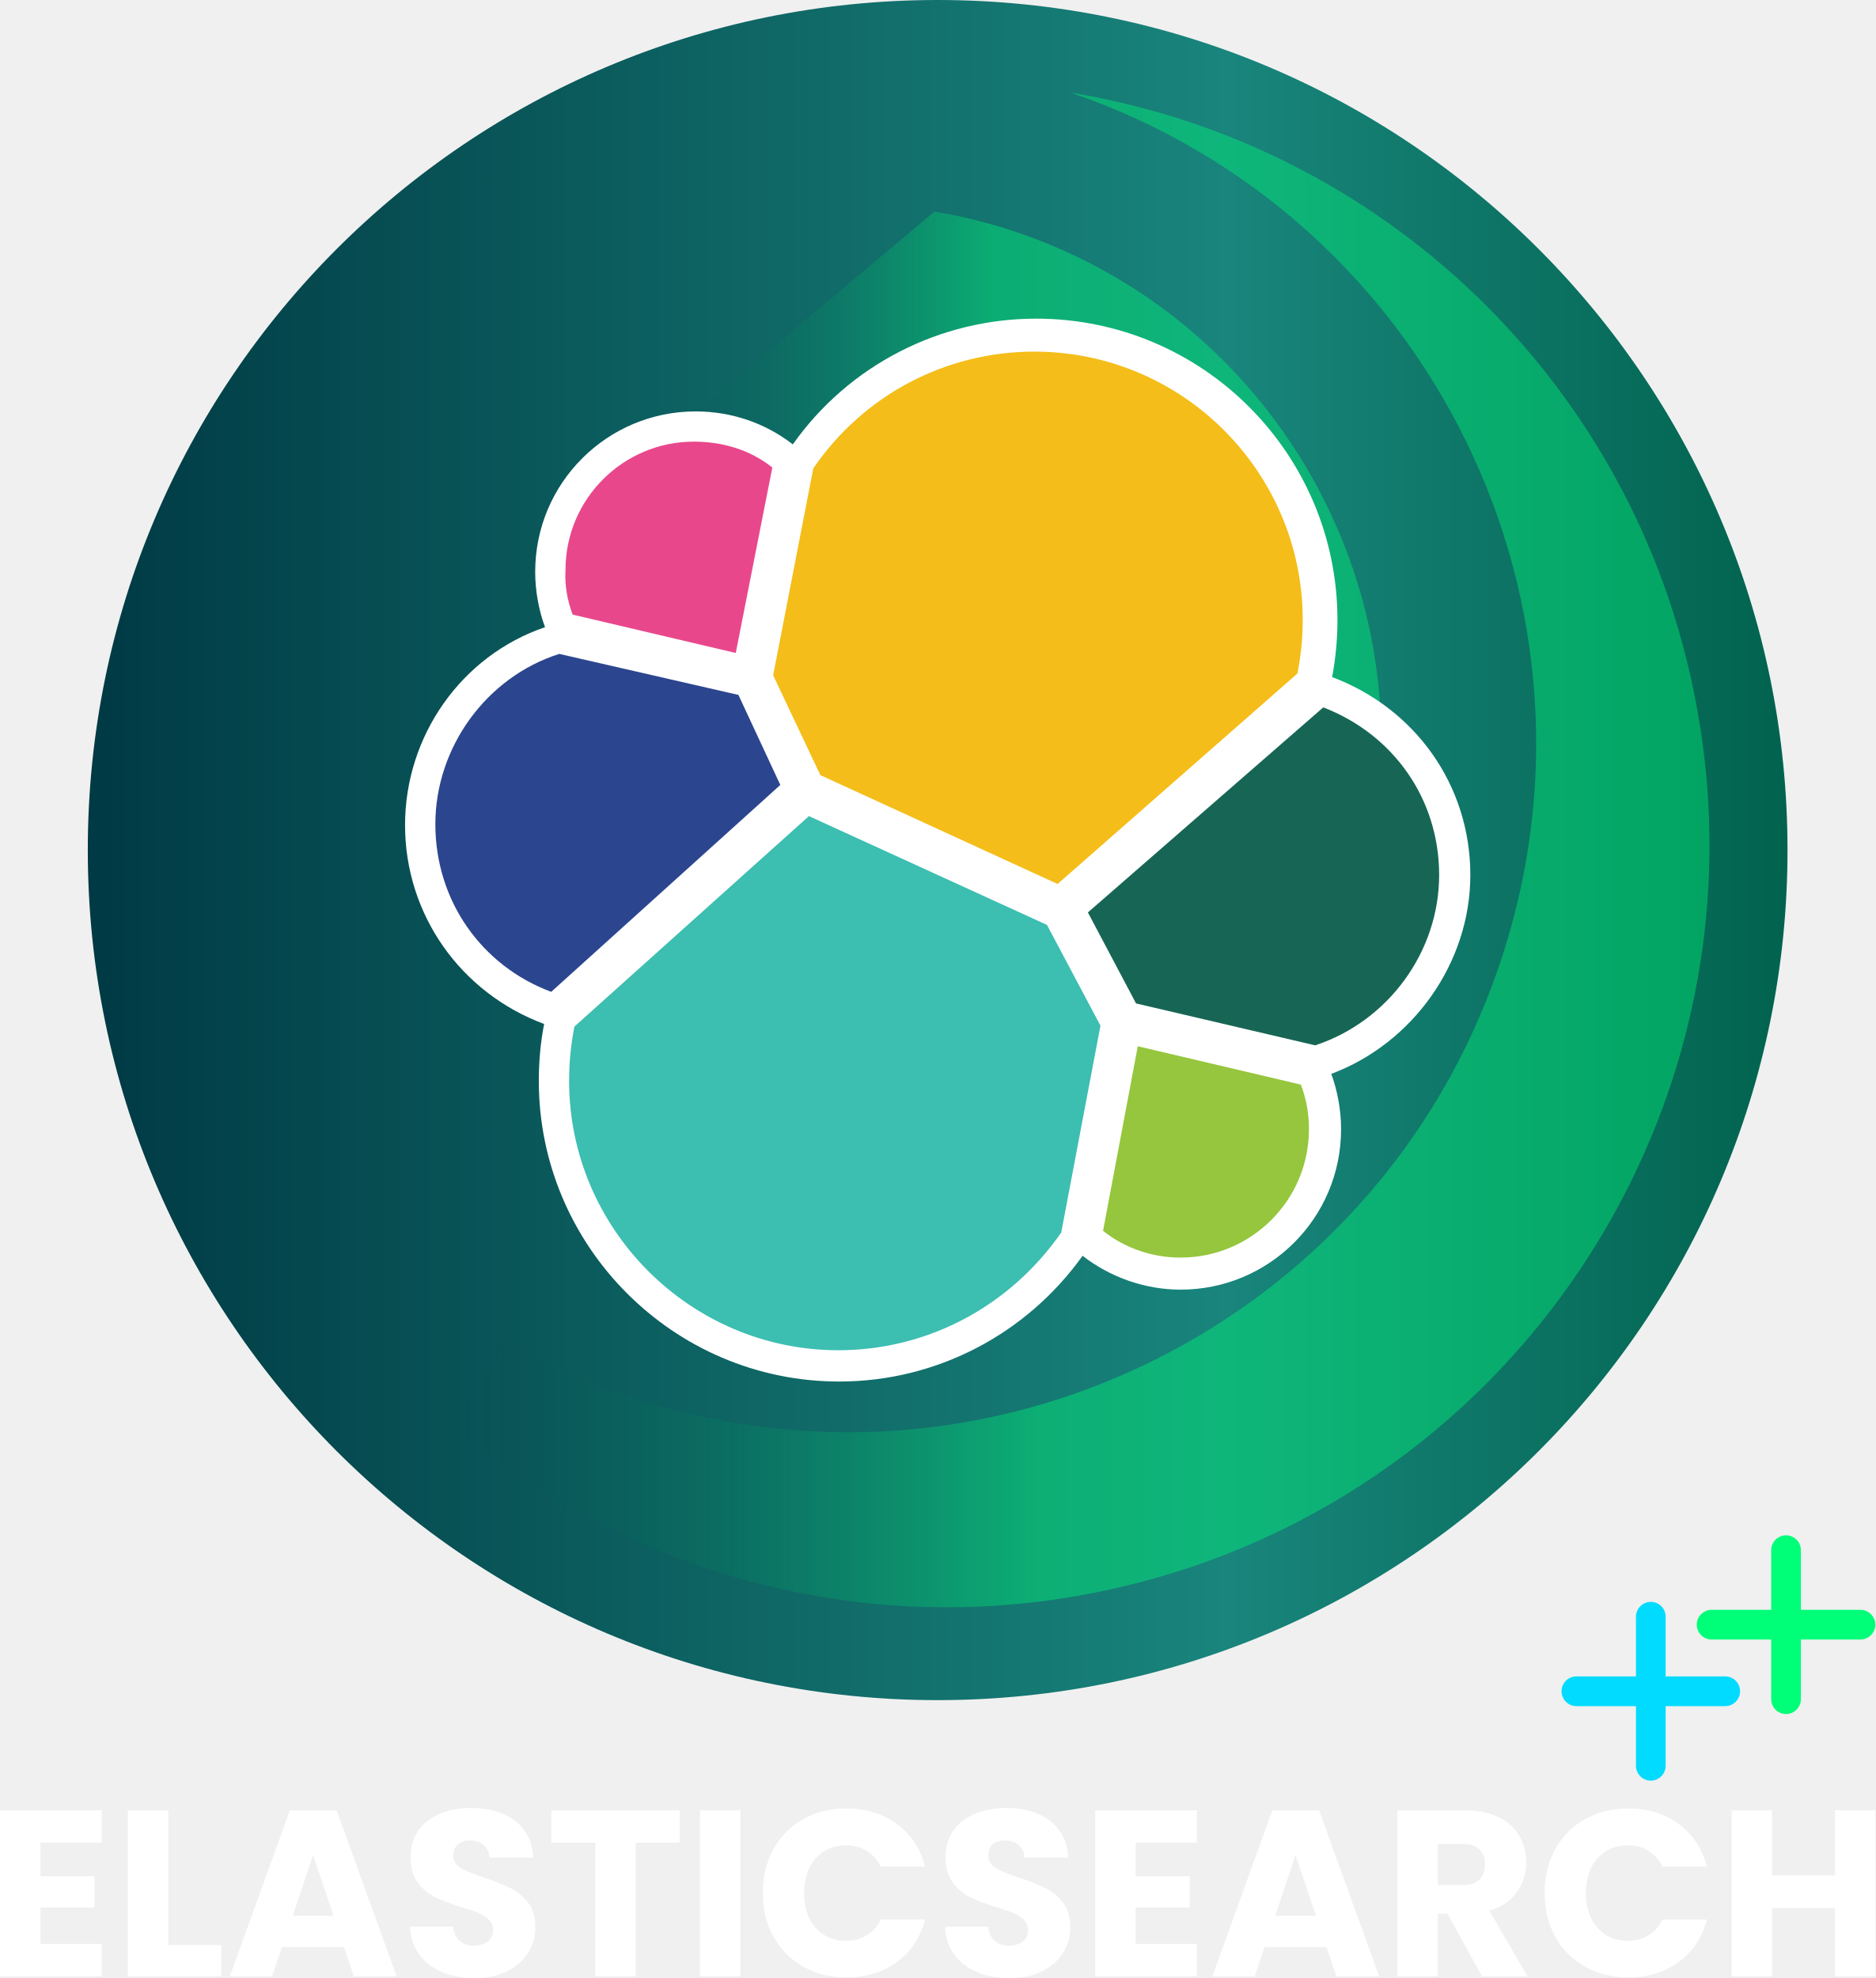
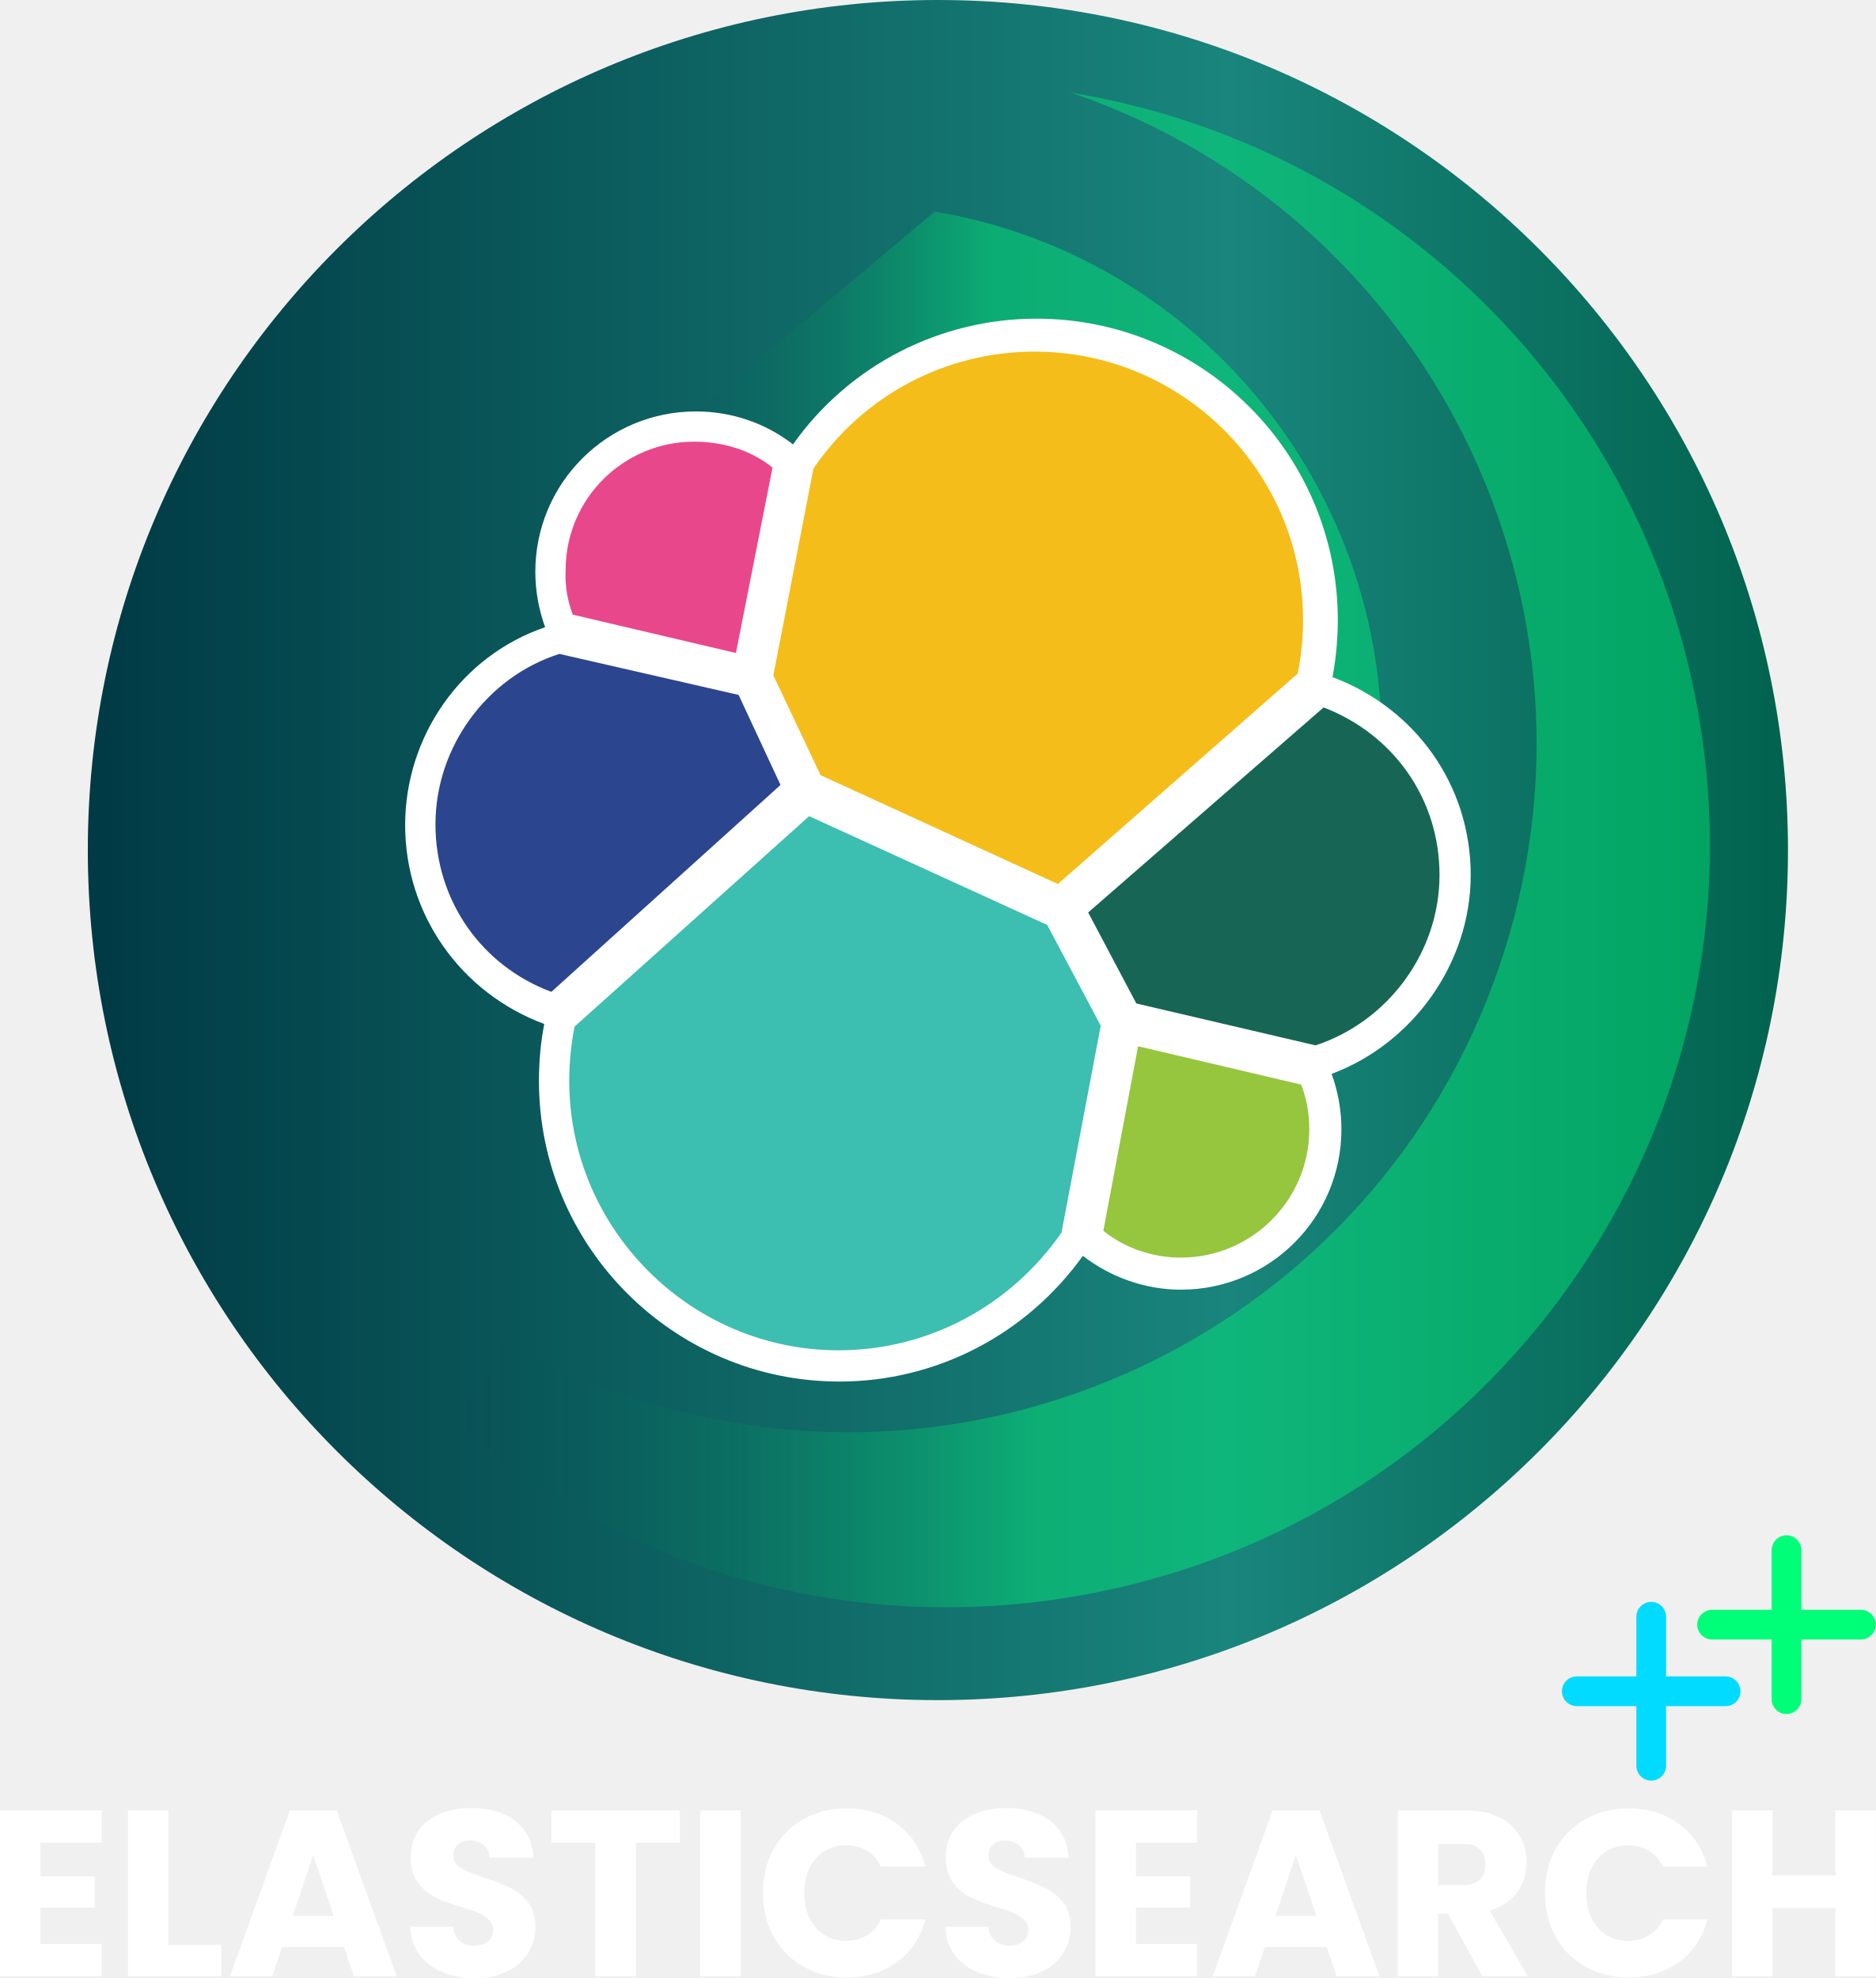
- <svg xmlns="http://www.w3.org/2000/svg" width="347" height="366" viewBox="0 0 347 366" fill="none">
-   <g clip-path="url(#clip0_1054_11200)">
-     <path d="M330.742 157.293C330.742 70.422 260.339 0 173.493 0C86.647 0 16.244 70.422 16.244 157.293C16.244 244.163 86.647 314.586 173.493 314.586C260.339 314.586 330.742 244.163 330.742 157.293Z" fill="url(#paint0_linear_1054_11200)" />
+ <svg xmlns="http://www.w3.org/2000/svg" width="569" height="600" viewBox="0 0 569 600" fill="none">
+   <g clip-path="url(#clip0_1054_11167)">
+     <path d="M542.34 257.857C542.34 115.447 426.896 0 284.488 0C142.081 0 26.637 115.447 26.637 257.857C26.637 400.268 142.081 515.714 284.488 515.714C426.896 515.714 542.34 400.268 542.34 257.857Z" fill="url(#paint0_linear_1054_11167)" />
    <g opacity="0.4">
-       <path d="M147.8 60.235L172.891 39.172H172.96C173.848 39.309 174.724 39.459 175.612 39.623C229.487 50.36 264.383 102.814 253.635 156.622C242.997 209.992 191.501 244.719 138.269 234.94C149.755 232.328 160.79 227.048 170.444 218.978C202.755 191.855 206.994 143.642 179.851 111.294C164.29 92.761 141.838 83.487 119.413 84.034L147.8 60.208V60.235Z" fill="url(#paint1_linear_1054_11200)" />
-       <path d="M203.014 294.615C157.809 303.697 113.3 290.047 81.331 261.556C83.191 260.749 84.982 259.696 86.623 258.301C89.959 255.497 92.229 251.845 93.337 247.947C100.324 251.968 107.735 255.388 115.529 258.068C182.066 280.951 254.482 245.499 277.29 178.971C300.167 112.415 264.724 39.978 198.215 17.164C256.137 26.697 302.081 71.081 313.512 128.541C328.854 204.931 279.382 279.255 203.014 294.601V294.615Z" fill="url(#paint2_linear_1054_11200)" />
+       <path d="M242.357 98.749L283.502 64.219H283.614C285.071 64.443 286.506 64.69 287.963 64.959C376.306 82.56 433.526 168.55 415.903 256.76C398.459 344.252 314.018 401.182 226.729 385.15C245.564 380.867 263.658 372.212 279.488 358.983C332.471 314.52 339.422 235.481 294.914 182.452C269.398 152.07 232.581 136.867 195.81 137.764L242.357 98.704V98.749Z" fill="url(#paint1_linear_1054_11167)" />
+       <path d="M332.897 482.978C258.77 497.867 185.787 475.489 133.364 428.783C136.414 427.46 139.351 425.734 142.042 423.447C147.512 418.85 151.234 412.864 153.051 406.473C164.508 413.065 176.661 418.671 189.441 423.066C298.546 460.578 417.292 402.46 454.692 293.397C492.204 184.29 434.086 65.541 325.026 28.141C420.006 43.769 495.343 116.53 514.088 210.726C539.245 335.955 458.123 457.798 332.897 482.956V482.978Z" fill="url(#paint2_linear_1054_11167)" />
    </g>
-     <path d="M319.215 310.193H308.194V299.155C308.194 297.637 306.963 296.406 305.446 296.406C303.928 296.406 302.697 297.651 302.697 299.155V310.193H291.676C290.158 310.193 288.928 311.438 288.928 312.943C288.928 314.447 290.158 315.692 291.676 315.692H302.697V326.73C302.697 328.248 303.928 329.479 305.446 329.479C306.963 329.479 308.194 328.234 308.194 326.73V315.692H319.215C320.733 315.692 321.964 314.447 321.964 312.943C321.964 311.438 320.733 310.193 319.215 310.193Z" fill="#00DBFF" />
-     <path d="M344.239 297.873H333.218V286.835C333.218 285.317 331.987 284.086 330.469 284.086C328.951 284.086 327.721 285.331 327.721 286.835V297.873H316.7C315.182 297.873 313.951 299.118 313.951 300.622C313.951 302.127 315.182 303.371 316.7 303.371H327.721V314.409C327.721 315.927 328.951 317.158 330.469 317.158C331.987 317.158 333.218 315.914 333.218 314.409V303.371H344.239C345.756 303.371 346.987 302.127 346.987 300.622C346.987 299.118 345.756 297.873 344.239 297.873Z" fill="#00FF78" />
-     <path d="M7.48 340.965V347.175H17.503V352.947H7.48V359.69H18.815V365.681H0V334.961H18.815V340.952H7.48V340.965Z" fill="white" />
-     <path d="M31.148 359.909H40.953V365.681H23.669V334.961H31.148V359.895V359.909Z" fill="white" />
-     <path d="M63.638 360.267H52.179L50.347 365.697H42.525L53.629 334.977H62.284L73.387 365.697H65.47L63.638 360.267ZM61.723 354.495L57.922 343.252L54.162 354.495H61.723Z" fill="white" />
-     <path d="M81.838 364.903C80.06 364.179 78.638 363.098 77.572 361.662C76.505 360.226 75.944 358.516 75.89 356.505H83.848C83.957 357.641 84.354 358.516 85.024 359.104C85.694 359.706 86.569 360.007 87.649 360.007C88.729 360.007 89.632 359.747 90.275 359.241C90.917 358.735 91.232 358.024 91.232 357.121C91.232 356.369 90.972 355.739 90.466 355.233C89.96 354.741 89.331 354.331 88.593 354.002C87.854 353.674 86.788 353.318 85.42 352.908C83.438 352.293 81.824 351.677 80.566 351.075C79.308 350.474 78.228 349.557 77.325 348.367C76.423 347.177 75.972 345.618 75.972 343.689C75.972 340.831 76.997 338.588 79.076 336.974C81.154 335.36 83.848 334.539 87.171 334.539C90.493 334.539 93.283 335.346 95.347 336.974C97.412 338.601 98.52 340.844 98.67 343.73H90.575C90.521 342.746 90.151 341.966 89.481 341.392C88.811 340.817 87.95 340.544 86.897 340.544C85.995 340.544 85.27 340.79 84.709 341.268C84.162 341.747 83.875 342.445 83.875 343.347C83.875 344.332 84.34 345.112 85.27 345.659C86.2 346.22 87.663 346.808 89.645 347.451C91.628 348.121 93.242 348.764 94.486 349.379C95.73 349.995 96.797 350.884 97.699 352.046C98.602 353.209 99.053 354.714 99.053 356.56C99.053 358.407 98.602 359.897 97.713 361.334C96.824 362.77 95.525 363.905 93.843 364.753C92.148 365.601 90.151 366.025 87.854 366.025C85.557 366.025 83.602 365.656 81.81 364.931L81.838 364.903Z" fill="white" />
-     <path d="M125.758 334.977V340.967H117.622V365.683H110.143V340.967H102.007V334.977H125.758Z" fill="white" />
-     <path d="M136.998 334.977V365.697H129.519V334.977H136.998Z" fill="white" />
-     <path d="M143.11 342.175C144.422 339.795 146.255 337.949 148.607 336.622C150.958 335.295 153.611 334.625 156.592 334.625C160.243 334.625 163.361 335.582 165.959 337.511C168.557 339.44 170.293 342.052 171.168 345.389H162.95C162.335 344.104 161.474 343.133 160.352 342.462C159.231 341.792 157.959 341.45 156.524 341.45C154.213 341.45 152.353 342.257 150.931 343.857C149.495 345.458 148.784 347.605 148.784 350.286C148.784 352.967 149.495 355.114 150.931 356.714C152.353 358.315 154.226 359.122 156.524 359.122C157.946 359.122 159.231 358.793 160.352 358.11C161.474 357.439 162.349 356.455 162.95 355.182H171.168C170.293 358.506 168.557 361.119 165.959 363.033C163.361 364.948 160.243 365.892 156.592 365.892C153.625 365.892 150.958 365.236 148.607 363.895C146.255 362.568 144.422 360.722 143.11 358.356C141.797 355.989 141.141 353.295 141.141 350.259C141.141 347.222 141.797 344.514 143.11 342.134V342.175Z" fill="white" />
-     <path d="M180.822 364.903C179.045 364.179 177.622 363.098 176.556 361.662C175.489 360.226 174.929 358.516 174.874 356.505H182.832C182.942 357.641 183.338 358.516 184.008 359.104C184.678 359.706 185.553 360.007 186.633 360.007C187.714 360.007 188.616 359.747 189.259 359.241C189.902 358.735 190.216 358.024 190.216 357.121C190.216 356.369 189.956 355.739 189.45 355.233C188.944 354.741 188.315 354.331 187.577 354.002C186.839 353.674 185.772 353.318 184.405 352.908C182.422 352.293 180.808 351.677 179.55 351.075C178.292 350.474 177.212 349.557 176.31 348.367C175.407 347.177 174.956 345.618 174.956 343.689C174.956 340.831 175.982 338.588 178.06 336.974C180.138 335.36 182.832 334.539 186.155 334.539C189.478 334.539 192.267 335.346 194.332 336.974C196.397 338.601 197.504 340.844 197.655 343.73H189.56C189.505 342.746 189.136 341.966 188.466 341.392C187.796 340.817 186.934 340.544 185.881 340.544C184.979 340.544 184.254 340.79 183.694 341.268C183.147 341.747 182.86 342.445 182.86 343.347C182.86 344.332 183.324 345.112 184.254 345.659C185.184 346.22 186.647 346.808 188.63 347.451C190.613 348.121 192.226 348.764 193.47 349.379C194.715 349.995 195.781 350.884 196.684 352.046C197.586 353.209 198.037 354.714 198.037 356.56C198.037 358.407 197.586 359.897 196.697 361.334C195.809 362.77 194.51 363.905 192.828 364.753C191.132 365.601 189.136 366.025 186.839 366.025C184.541 366.025 182.586 365.656 180.795 364.931L180.822 364.903Z" fill="white" />
-     <path d="M210.125 340.965V347.175H220.148V352.947H210.125V359.69H221.461V365.681H202.646V334.961H221.461V340.952H210.125V340.965Z" fill="white" />
-     <path d="M245.431 360.267H233.972L232.14 365.697H224.318L235.421 334.977H244.077L255.18 365.697H247.263L245.431 360.267ZM243.503 354.495L239.701 343.252L235.941 354.495H243.503Z" fill="white" />
-     <path d="M274.214 365.697L267.828 354.098H266.037V365.697H258.558V334.977H271.11C273.53 334.977 275.595 335.401 277.291 336.249C279 337.097 280.272 338.259 281.119 339.723C281.967 341.2 282.391 342.841 282.391 344.647C282.391 346.685 281.817 348.517 280.654 350.118C279.506 351.718 277.81 352.867 275.554 353.537L282.637 365.697H274.2H274.214ZM266.024 348.805H270.659C272.026 348.805 273.052 348.476 273.736 347.793C274.419 347.122 274.761 346.179 274.761 344.948C274.761 343.785 274.419 342.869 273.736 342.198C273.052 341.528 272.026 341.2 270.659 341.2H266.024V348.818V348.805Z" fill="white" />
-     <path d="M287.765 342.175C289.078 339.795 290.91 337.949 293.262 336.622C295.614 335.295 298.266 334.625 301.247 334.625C304.898 334.625 308.016 335.582 310.614 337.511C313.212 339.44 314.948 342.052 315.824 345.389H307.606C306.99 344.104 306.129 343.133 305.008 342.462C303.886 341.792 302.615 341.45 301.179 341.45C298.868 341.45 297.008 342.257 295.586 343.857C294.151 345.458 293.44 347.605 293.44 350.286C293.44 352.967 294.151 355.114 295.586 356.714C297.008 358.315 298.882 359.122 301.179 359.122C302.601 359.122 303.886 358.793 305.008 358.11C306.129 357.439 307.004 356.455 307.606 355.182H315.824C314.948 358.506 313.212 361.119 310.614 363.033C308.016 364.948 304.898 365.892 301.247 365.892C298.28 365.892 295.614 365.236 293.262 363.895C290.91 362.568 289.078 360.722 287.765 358.356C286.452 355.989 285.796 353.295 285.796 350.259C285.796 347.222 286.452 344.514 287.765 342.134V342.175Z" fill="white" />
-     <path d="M347 334.977V365.697H339.52V353.058H327.884V365.697H320.404V334.977H327.884V347.013H339.52V334.977H347Z" fill="white" />
-     <path d="M272.054 161.913C272.054 145.253 261.826 131.056 246.484 125.284C247.14 121.823 247.469 118.185 247.469 114.725C247.469 84.032 222.569 58.961 191.721 58.961C173.904 58.961 157.085 67.537 146.693 82.227C141.579 78.26 135.316 76.126 128.712 76.126C112.385 76.126 99.026 89.325 99.026 105.821C99.026 109.281 99.682 112.919 100.844 116.051C85.338 121.331 74.946 136.185 74.946 152.68C74.946 169.175 85.174 183.701 100.68 189.473C100.024 192.769 99.696 196.408 99.696 200.032C99.696 230.561 124.596 255.632 155.28 255.632C173.261 255.632 189.916 246.892 200.308 232.366C205.422 236.333 211.848 238.63 218.453 238.63C234.779 238.63 248.139 225.432 248.139 208.936C248.139 205.476 247.482 201.838 246.32 198.705C261.334 193.098 272.054 178.244 272.054 161.913Z" fill="white" />
-     <path d="M151.807 143.435L195.686 163.569L240.058 124.629C240.714 121.332 241.042 118.022 241.042 114.726C241.042 87.343 218.781 65.062 191.393 65.062C174.902 65.062 159.724 73.146 150.481 86.673L143.056 124.957L151.793 143.435H151.807Z" fill="#F4BD19" />
-     <path d="M106.286 189.948C105.63 193.244 105.302 196.554 105.302 200.015C105.302 227.397 127.74 249.842 155.115 249.842C171.77 249.842 186.948 241.595 196.356 228.068L203.616 189.784L193.717 171.141L149.673 151.008L106.286 189.948Z" fill="#3CBEB1" />
-     <path d="M105.958 113.724L136.136 120.823L142.905 86.506C138.775 83.21 133.661 81.719 128.383 81.719C115.352 81.719 104.632 92.278 104.632 105.477C104.468 108.281 104.96 111.085 105.958 113.724Z" fill="#E9478C" />
-     <path d="M103.484 120.992C89.96 125.287 80.553 138.322 80.553 152.505C80.553 166.689 89.126 178.739 101.993 183.526L144.382 145.243L136.629 128.583L103.47 120.992H103.484Z" fill="#2C458F" />
-     <path d="M204.096 227.747C208.225 231.043 213.339 232.698 218.44 232.698C231.471 232.698 242.191 222.139 242.191 208.94C242.191 205.972 241.699 203.332 240.7 200.692L210.522 193.594L204.096 227.747Z" fill="#95C63D" />
-     <path d="M210.194 185.67L243.353 193.425C256.876 188.966 266.284 176.095 266.284 161.912C266.284 147.728 257.71 135.842 244.843 130.891L201.292 168.832L210.194 185.656V185.67Z" fill="#176655" />
+     <path d="M523.439 508.516H505.367V490.421C505.367 487.932 503.349 485.914 500.86 485.914C498.371 485.914 496.353 487.954 496.353 490.421V508.516H478.281C475.792 508.516 473.774 510.556 473.774 513.023C473.774 515.489 475.792 517.53 478.281 517.53H496.353V535.624C496.353 538.113 498.371 540.131 500.86 540.131C503.349 540.131 505.367 538.091 505.367 535.624V517.53H523.439C525.928 517.53 527.946 515.489 527.946 513.023C527.946 510.556 525.928 508.516 523.439 508.516Z" fill="#00DBFF" />
+     <path d="M564.471 488.313H546.399V470.218C546.399 467.729 544.381 465.711 541.892 465.711C539.403 465.711 537.385 467.751 537.385 470.218V488.313H519.313C516.825 488.313 514.807 490.353 514.807 492.82C514.807 495.286 516.825 497.326 519.313 497.326H537.385V515.421C537.385 517.91 539.403 519.928 541.892 519.928C544.381 519.928 546.399 517.888 546.399 515.421V497.326H564.471C566.96 497.326 568.978 495.286 568.978 492.82C568.978 490.353 566.96 488.313 564.471 488.313Z" fill="#00FF78" />
+     <path d="M12.265 558.968V569.148H28.7V578.61H12.265V589.665H30.852V599.486H0V549.125H30.852V558.946H12.265V558.968Z" fill="white" />
+     <path d="M51.077 590.023H67.154V599.486H38.812V549.125H51.077V590.001V590.023Z" fill="white" />
+     <path d="M104.352 590.607H85.562L82.558 599.509H69.732L87.939 549.148H102.132L120.339 599.509H107.356L104.352 590.607ZM101.213 581.145L94.98 562.714L88.813 581.145H101.213Z" fill="white" />
+     <path d="M134.195 598.207C131.28 597.019 128.948 595.248 127.199 592.893C125.45 590.539 124.531 587.736 124.441 584.44H137.491C137.67 586.301 138.321 587.736 139.419 588.7C140.518 589.687 141.953 590.18 143.724 590.18C145.496 590.18 146.975 589.754 148.029 588.924C149.083 588.095 149.599 586.929 149.599 585.449C149.599 584.216 149.173 583.184 148.343 582.355C147.514 581.548 146.482 580.875 145.271 580.337C144.061 579.799 142.312 579.216 140.069 578.543C136.818 577.534 134.172 576.525 132.11 575.538C130.047 574.552 128.276 573.049 126.796 571.099C125.316 569.148 124.576 566.592 124.576 563.43C124.576 558.744 126.258 555.067 129.666 552.421C133.074 549.775 137.491 548.43 142.939 548.43C148.388 548.43 152.962 549.753 156.348 552.421C159.733 555.089 161.55 558.766 161.796 563.498H148.522C148.433 561.883 147.827 560.605 146.729 559.663C145.63 558.722 144.218 558.273 142.491 558.273C141.011 558.273 139.823 558.677 138.904 559.461C138.007 560.246 137.536 561.39 137.536 562.87C137.536 564.484 138.298 565.762 139.823 566.659C141.348 567.578 143.747 568.543 146.998 569.596C150.249 570.695 152.895 571.749 154.935 572.758C156.976 573.767 158.724 575.224 160.204 577.13C161.684 579.036 162.424 581.503 162.424 584.53C162.424 587.557 161.684 590.001 160.227 592.355C158.769 594.709 156.639 596.57 153.881 597.961C151.101 599.351 147.827 600.046 144.061 600.046C140.294 600.046 137.087 599.441 134.15 598.252L134.195 598.207Z" fill="white" />
+     <path d="M206.214 549.148V558.969H192.873V599.487H180.609V558.969H167.268V549.148H206.214Z" fill="white" />
+     <path d="M224.645 549.148V599.509H212.38V549.148H224.645Z" fill="white" />
+     <path d="M234.667 560.94C236.82 557.038 239.824 554.011 243.681 551.836C247.537 549.661 251.887 548.562 256.775 548.562C262.762 548.562 267.874 550.132 272.134 553.294C276.394 556.455 279.242 560.738 280.677 566.209H267.201C266.192 564.101 264.78 562.509 262.941 561.411C261.103 560.312 259.017 559.751 256.663 559.751C252.874 559.751 249.824 561.074 247.493 563.698C245.138 566.321 243.972 569.841 243.972 574.236C243.972 578.631 245.138 582.151 247.493 584.775C249.824 587.398 252.896 588.721 256.663 588.721C258.995 588.721 261.103 588.183 262.941 587.062C264.78 585.963 266.215 584.349 267.201 582.263H280.677C279.242 587.712 276.394 591.995 272.134 595.134C267.874 598.273 262.762 599.82 256.775 599.82C251.91 599.82 247.537 598.744 243.681 596.546C239.824 594.371 236.82 591.344 234.667 587.465C232.515 583.586 231.438 579.169 231.438 574.191C231.438 569.213 232.515 564.774 234.667 560.872V560.94Z" fill="white" />
+     <path d="M296.506 598.207C293.592 597.019 291.26 595.248 289.511 592.893C287.762 590.539 286.843 587.736 286.753 584.44H299.802C299.982 586.301 300.632 587.736 301.731 588.7C302.829 589.687 304.264 590.18 306.036 590.18C307.807 590.18 309.287 589.754 310.341 588.924C311.395 588.095 311.91 586.929 311.91 585.449C311.91 584.216 311.484 583.184 310.655 582.355C309.825 581.548 308.794 580.875 307.583 580.337C306.372 579.799 304.623 579.216 302.381 578.543C299.13 577.534 296.484 576.525 294.421 575.538C292.358 574.552 290.587 573.049 289.107 571.099C287.627 569.148 286.887 566.592 286.887 563.43C286.887 558.744 288.569 555.067 291.977 552.421C295.385 549.775 299.802 548.43 305.251 548.43C310.699 548.43 315.274 549.753 318.659 552.421C322.045 555.089 323.861 558.766 324.108 563.498H310.834C310.744 561.883 310.139 560.605 309.04 559.663C307.942 558.722 306.529 558.273 304.803 558.273C303.323 558.273 302.134 558.677 301.215 559.461C300.318 560.246 299.847 561.39 299.847 562.87C299.847 564.484 300.61 565.762 302.134 566.659C303.659 567.578 306.058 568.543 309.309 569.596C312.561 570.695 315.206 571.749 317.247 572.758C319.287 573.767 321.036 575.224 322.516 577.13C323.996 579.036 324.736 581.503 324.736 584.53C324.736 587.557 323.996 590.001 322.538 592.355C321.081 594.709 318.951 596.57 316.193 597.961C313.413 599.351 310.139 600.046 306.372 600.046C302.605 600.046 299.399 599.441 296.462 598.252L296.506 598.207Z" fill="white" />
+     <path d="M344.557 558.968V569.148H360.992V578.61H344.557V589.665H363.145V599.486H332.292V549.125H363.145V558.946H344.557V558.968Z" fill="white" />
+     <path d="M402.45 590.607H383.661L380.656 599.509H367.831L386.038 549.148H400.231L418.437 599.509H405.455L402.45 590.607ZM399.289 581.145L393.056 562.714L386.89 581.145H399.289Z" fill="white" />
+     <path d="M449.649 599.509L439.178 580.495H436.24V599.509H423.976V549.148H444.559C448.528 549.148 451.913 549.844 454.694 551.234C457.496 552.624 459.582 554.53 460.972 556.929C462.362 559.351 463.057 562.041 463.057 565.001C463.057 568.342 462.115 571.347 460.209 573.97C458.326 576.593 455.546 578.477 451.846 579.576L463.461 599.509H449.626H449.649ZM436.218 571.817H443.819C446.061 571.817 447.743 571.279 448.864 570.158C449.985 569.059 450.546 567.512 450.546 565.494C450.546 563.588 449.985 562.086 448.864 560.987C447.743 559.889 446.061 559.351 443.819 559.351H436.218V571.84V571.817Z" fill="white" />
+     <path d="M471.868 560.94C474.021 557.038 477.025 554.011 480.882 551.836C484.739 549.661 489.088 548.562 493.976 548.562C499.963 548.562 505.075 550.132 509.335 553.294C513.596 556.455 516.443 560.738 517.878 566.209H504.403C503.394 564.101 501.981 562.509 500.142 561.411C498.304 560.312 496.219 559.751 493.864 559.751C490.075 559.751 487.026 561.074 484.694 563.698C482.339 566.321 481.174 569.841 481.174 574.236C481.174 578.631 482.339 582.151 484.694 584.775C487.026 587.398 490.097 588.721 493.864 588.721C496.196 588.721 498.304 588.183 500.142 587.062C501.981 585.963 503.416 584.349 504.403 582.263H517.878C516.443 587.712 513.596 591.995 509.335 595.134C505.075 598.273 499.963 599.82 493.976 599.82C489.111 599.82 484.739 598.744 480.882 596.546C477.025 594.371 474.021 591.344 471.868 587.465C469.716 583.586 468.64 579.169 468.64 574.191C468.64 569.213 469.716 564.774 471.868 560.872V560.94Z" fill="white" />
+     <path d="M569 549.148V599.509H556.735V578.791H537.654V599.509H525.39V549.148H537.654V568.88H556.735V549.148H569Z" fill="white" />
+     <path d="M446.106 265.437C446.106 238.127 429.334 214.852 404.177 205.39C405.253 199.717 405.791 193.753 405.791 188.08C405.791 137.764 364.961 96.664 314.377 96.664C285.162 96.664 257.583 110.723 240.542 134.804C232.156 128.302 221.887 124.804 211.057 124.804C184.286 124.804 162.379 146.442 162.379 173.483C162.379 179.156 163.456 185.12 165.362 190.255C139.935 198.91 122.895 223.261 122.895 250.302C122.895 277.343 139.666 301.156 165.092 310.618C164.016 316.022 163.478 321.986 163.478 327.928C163.478 377.975 204.308 419.075 254.623 419.075C284.108 419.075 311.418 404.747 328.458 380.935C336.844 387.437 347.382 391.204 358.212 391.204C384.984 391.204 406.89 369.567 406.89 342.525C406.89 336.852 405.814 330.888 403.908 325.753C428.527 316.56 446.106 292.209 446.106 265.437Z" fill="white" />
+     <path d="M248.928 235.144L320.88 268.15L393.639 204.313C394.715 198.91 395.253 193.483 395.253 188.08C395.253 143.19 358.75 106.664 313.839 106.664C286.799 106.664 261.91 119.916 246.753 142.091L234.578 204.852L248.906 235.144H248.928Z" fill="#F4BD19" />
+     <path d="M174.285 311.407C173.209 316.811 172.671 322.237 172.671 327.91C172.671 372.799 209.465 409.594 254.354 409.594C281.664 409.594 306.552 396.074 321.978 373.898L333.884 311.138L317.651 280.576L245.43 247.57L174.285 311.407Z" fill="#3CBEB1" />
+     <path d="M173.747 186.445L223.232 198.082L234.331 141.824C227.56 136.421 219.174 133.977 210.519 133.977C189.151 133.977 171.572 151.287 171.572 172.924C171.303 177.521 172.111 182.117 173.747 186.445Z" fill="#E9478C" />
+     <path d="M169.689 198.352C147.514 205.392 132.088 226.761 132.088 250.013C132.088 273.265 146.146 293.019 167.245 300.867L236.753 238.106L224.04 210.796L169.667 198.352H169.689Z" fill="#2C458F" />
+     <path d="M334.669 373.356C341.44 378.76 349.826 381.473 358.19 381.473C379.558 381.473 397.136 364.163 397.136 342.525C397.136 337.659 396.329 333.332 394.692 329.004L345.207 317.367L334.669 373.356Z" fill="#95C63D" />
+     <path d="M344.669 304.388L399.042 317.101C421.217 309.791 436.643 288.692 436.643 265.44C436.643 242.188 422.585 222.703 401.486 214.586L330.072 276.786L344.669 304.365V304.388Z" fill="#176655" />
  </g>
  <defs>
-     <linearGradient id="paint0_linear_1054_11200" x1="16.244" y1="157.293" x2="330.742" y2="157.293" gradientUnits="userSpaceOnUse">
+     <linearGradient id="paint0_linear_1054_11167" x1="26.637" y1="257.857" x2="542.34" y2="257.857" gradientUnits="userSpaceOnUse">
      <stop stop-color="#003A44" />
      <stop offset="0.67" stop-color="#19857C" />
      <stop offset="1" stop-color="#01634E" />
    </linearGradient>
-     <linearGradient id="paint1_linear_1054_11200" x1="119.427" y1="137.87" x2="255.59" y2="137.87" gradientUnits="userSpaceOnUse">
+     <linearGradient id="paint1_linear_1054_11167" x1="195.832" y1="226.019" x2="419.109" y2="226.019" gradientUnits="userSpaceOnUse">
      <stop stop-color="#003A44" stop-opacity="0" />
      <stop offset="0.47" stop-color="#00FF78" />
    </linearGradient>
-     <linearGradient id="paint2_linear_1054_11200" x1="81.345" y1="157.291" x2="316.302" y2="157.291" gradientUnits="userSpaceOnUse">
+     <linearGradient id="paint2_linear_1054_11167" x1="133.387" y1="257.858" x2="518.662" y2="257.858" gradientUnits="userSpaceOnUse">
      <stop stop-color="#003A44" stop-opacity="0" />
      <stop offset="0.47" stop-color="#00FF78" />
    </linearGradient>
-     <clipPath id="clip0_1054_11200">
-       <rect width="347" height="366" fill="white" />
+     <clipPath id="clip0_1054_11167">
+       <rect width="569" height="600" fill="white" />
    </clipPath>
  </defs>
</svg>
